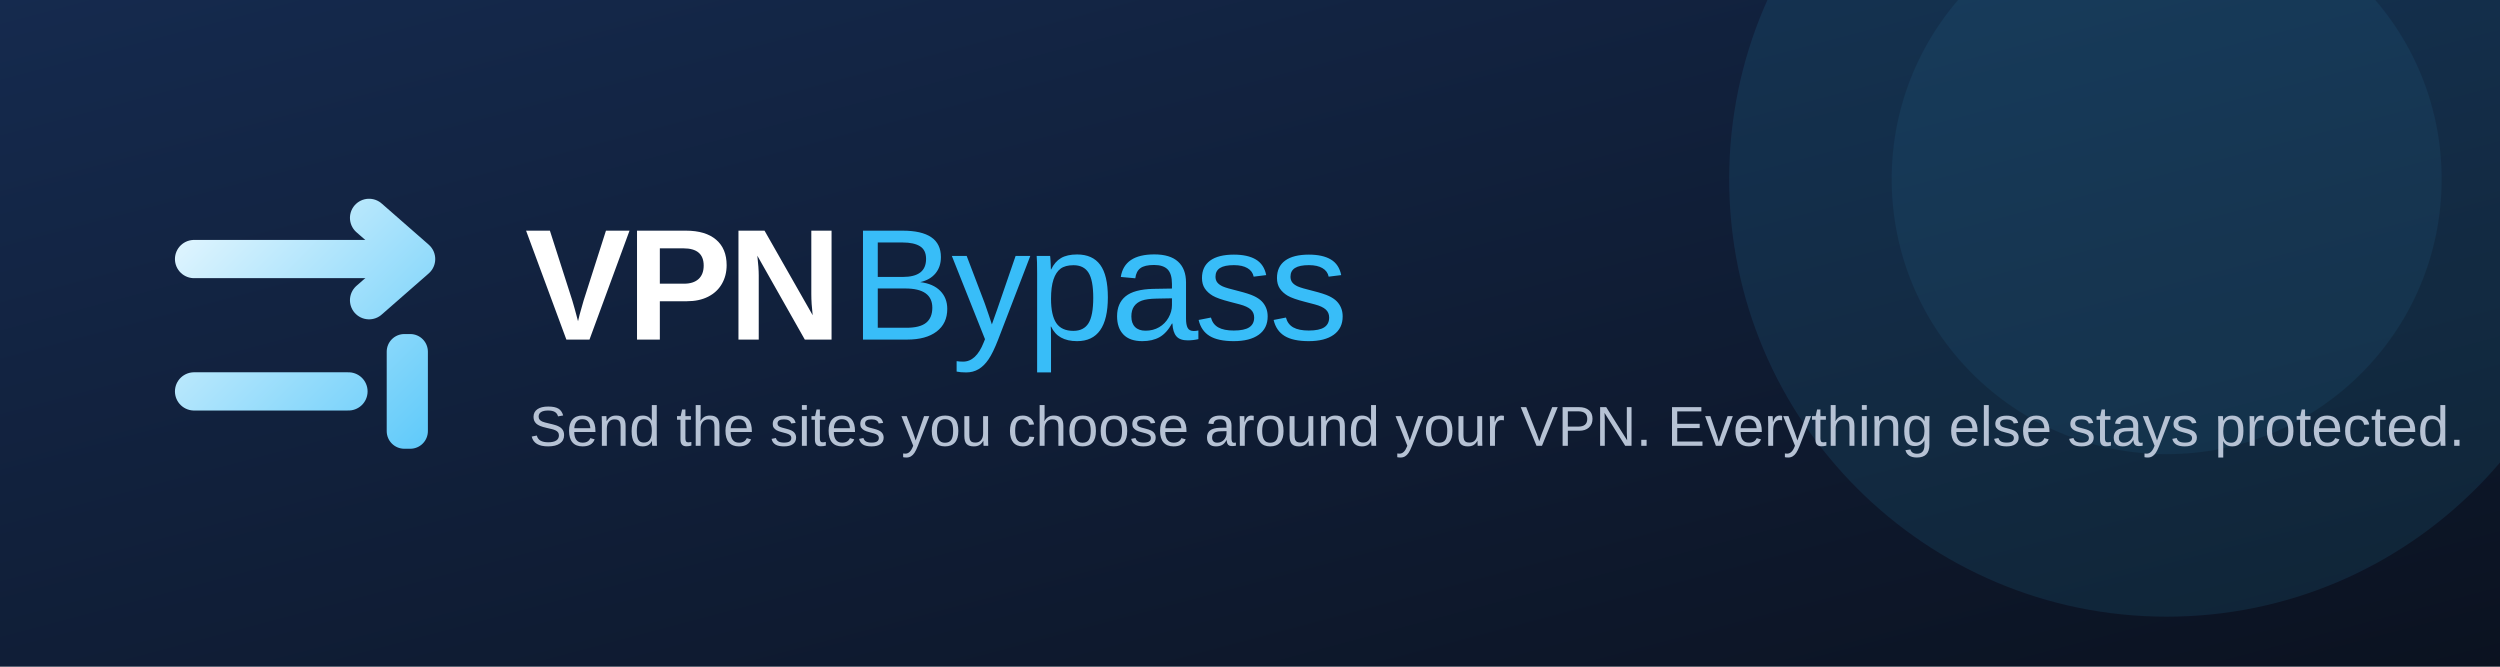
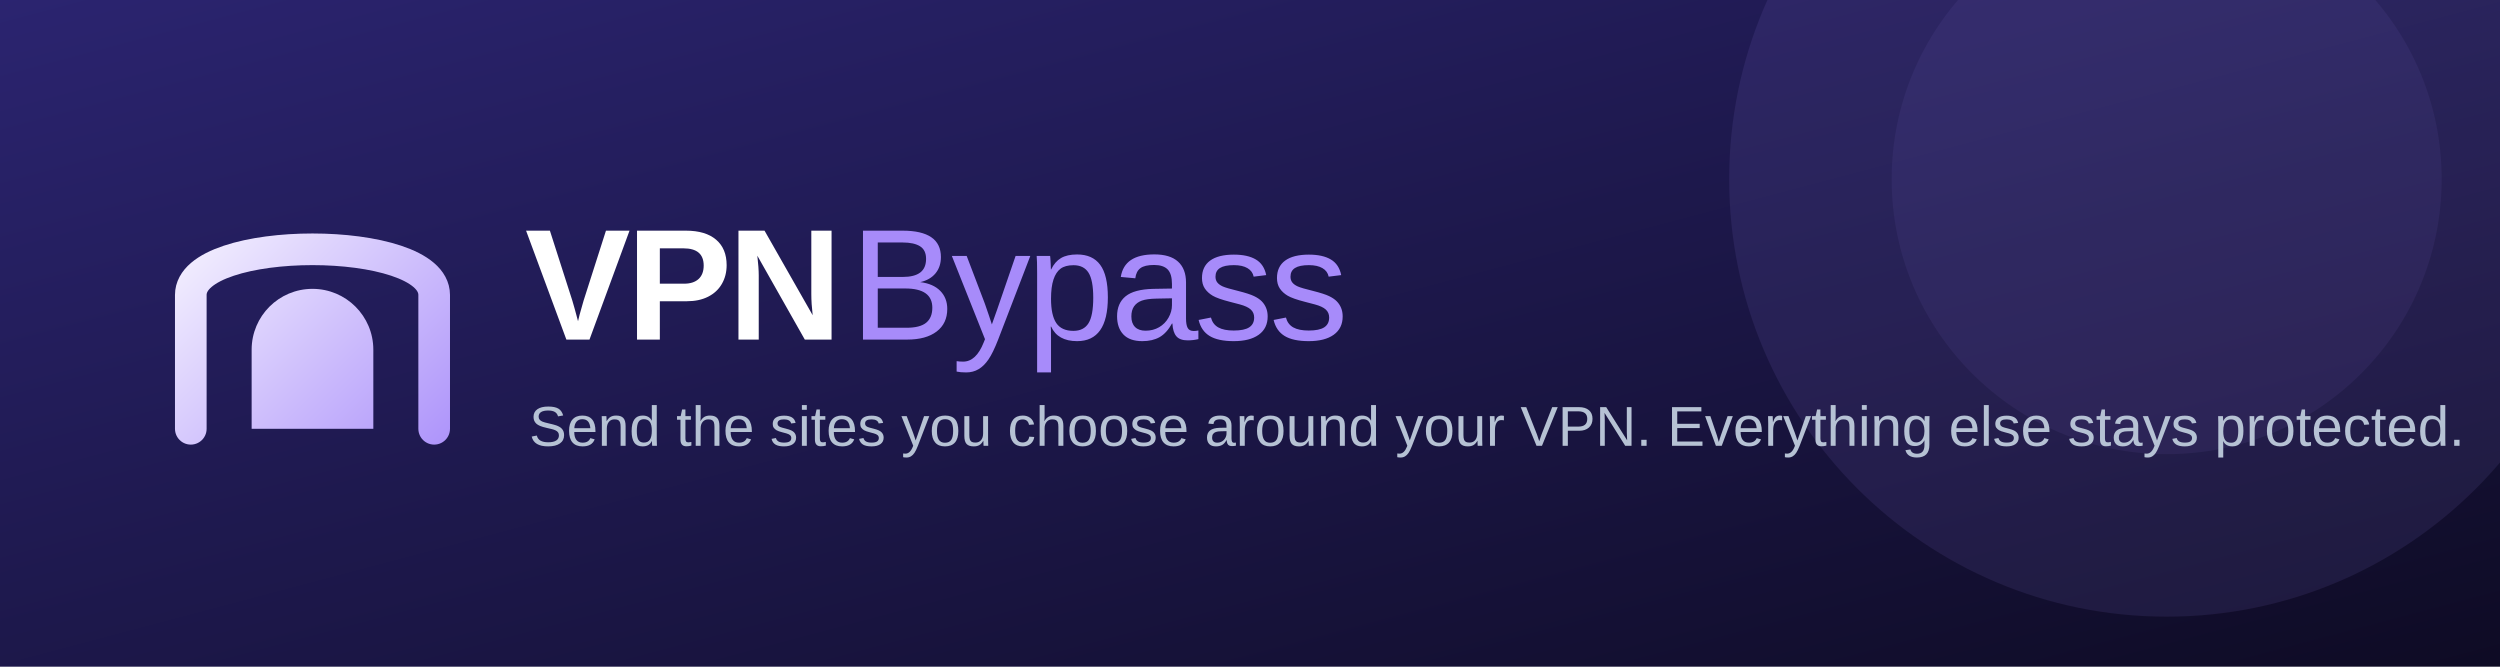
<svg xmlns="http://www.w3.org/2000/svg" viewBox="0 0 1200 320">
  <defs>
    <linearGradient id="bbg" x1="0" y1="0" x2="1" y2="1">
-       <stop offset="0%" stop-color="#152A4E" />
-       <stop offset="100%" stop-color="#0B1220" />
+       <stop offset="0%" stop-color="#2B2470" />
+       <stop offset="100%" stop-color="#0E0B24" />
    </linearGradient>
    <linearGradient id="bmk" gradientUnits="userSpaceOnUse" x1="0" y1="0" x2="24" y2="24">
      <stop offset="0%" stop-color="#ffffff" />
-       <stop offset="100%" stop-color="#38BDF8" />
+       <stop offset="100%" stop-color="#A78BFA" />
    </linearGradient>
  </defs>
  <rect width="1200" height="320" fill="url(#bbg)" />
-   <circle cx="1040" cy="86" r="210" fill="#38BDF8" opacity="0.10" />
-   <circle cx="1040" cy="86" r="132" fill="#38BDF8" opacity="0.07" />
-   <g transform="translate(75.5,71.4) scale(7.059)">
+   <circle cx="1040" cy="86" r="210" fill="#A78BFA" opacity="0.10" />
+   <circle cx="1040" cy="86" r="132" fill="#A78BFA" opacity="0.07" />
+   <g transform="translate(79.9,89.0) scale(5.841)">
+     <path d="M7 20 V13.5 A5 5 0 0 1 17 13.5 V20 Z" fill="url(#bmk)" />
    <g fill="none" stroke="url(#bmk)" stroke-width="2.6" stroke-linecap="round" stroke-linejoin="round">
-       <path d="M2.5 7.5 H17" />
-       <path d="M14.4 4.7 L17.6 7.5 L14.4 10.3" />
-       <path d="M2.5 16.5 H13" />
+       <path d="M2 20 V9 C2 4 22 4 22 9 V20" />
    </g>
-     <rect x="15.6" y="12.6" width="2.8" height="7.8" rx="1.2" fill="url(#bmk)" />
  </g>
  <text x="252" y="163" font-family="-apple-system,Helvetica Neue,Arial" font-size="76" font-weight="800" fill="#ffffff" letter-spacing="-2">VPN</text>
-   <text x="408" y="163" font-family="-apple-system,Helvetica Neue,Arial" font-size="76" font-weight="200" fill="#38BDF8" letter-spacing="-2">Bypass</text>
+   <text x="408" y="163" font-family="-apple-system,Helvetica Neue,Arial" font-size="76" font-weight="200" fill="#A78BFA" letter-spacing="-2">Bypass</text>
  <text x="254" y="214" font-family="-apple-system,Helvetica Neue,Arial" font-size="27" font-weight="400" fill="#B6C2D4">Send the sites you choose around your VPN. Everything else stays protected.</text>
</svg>
